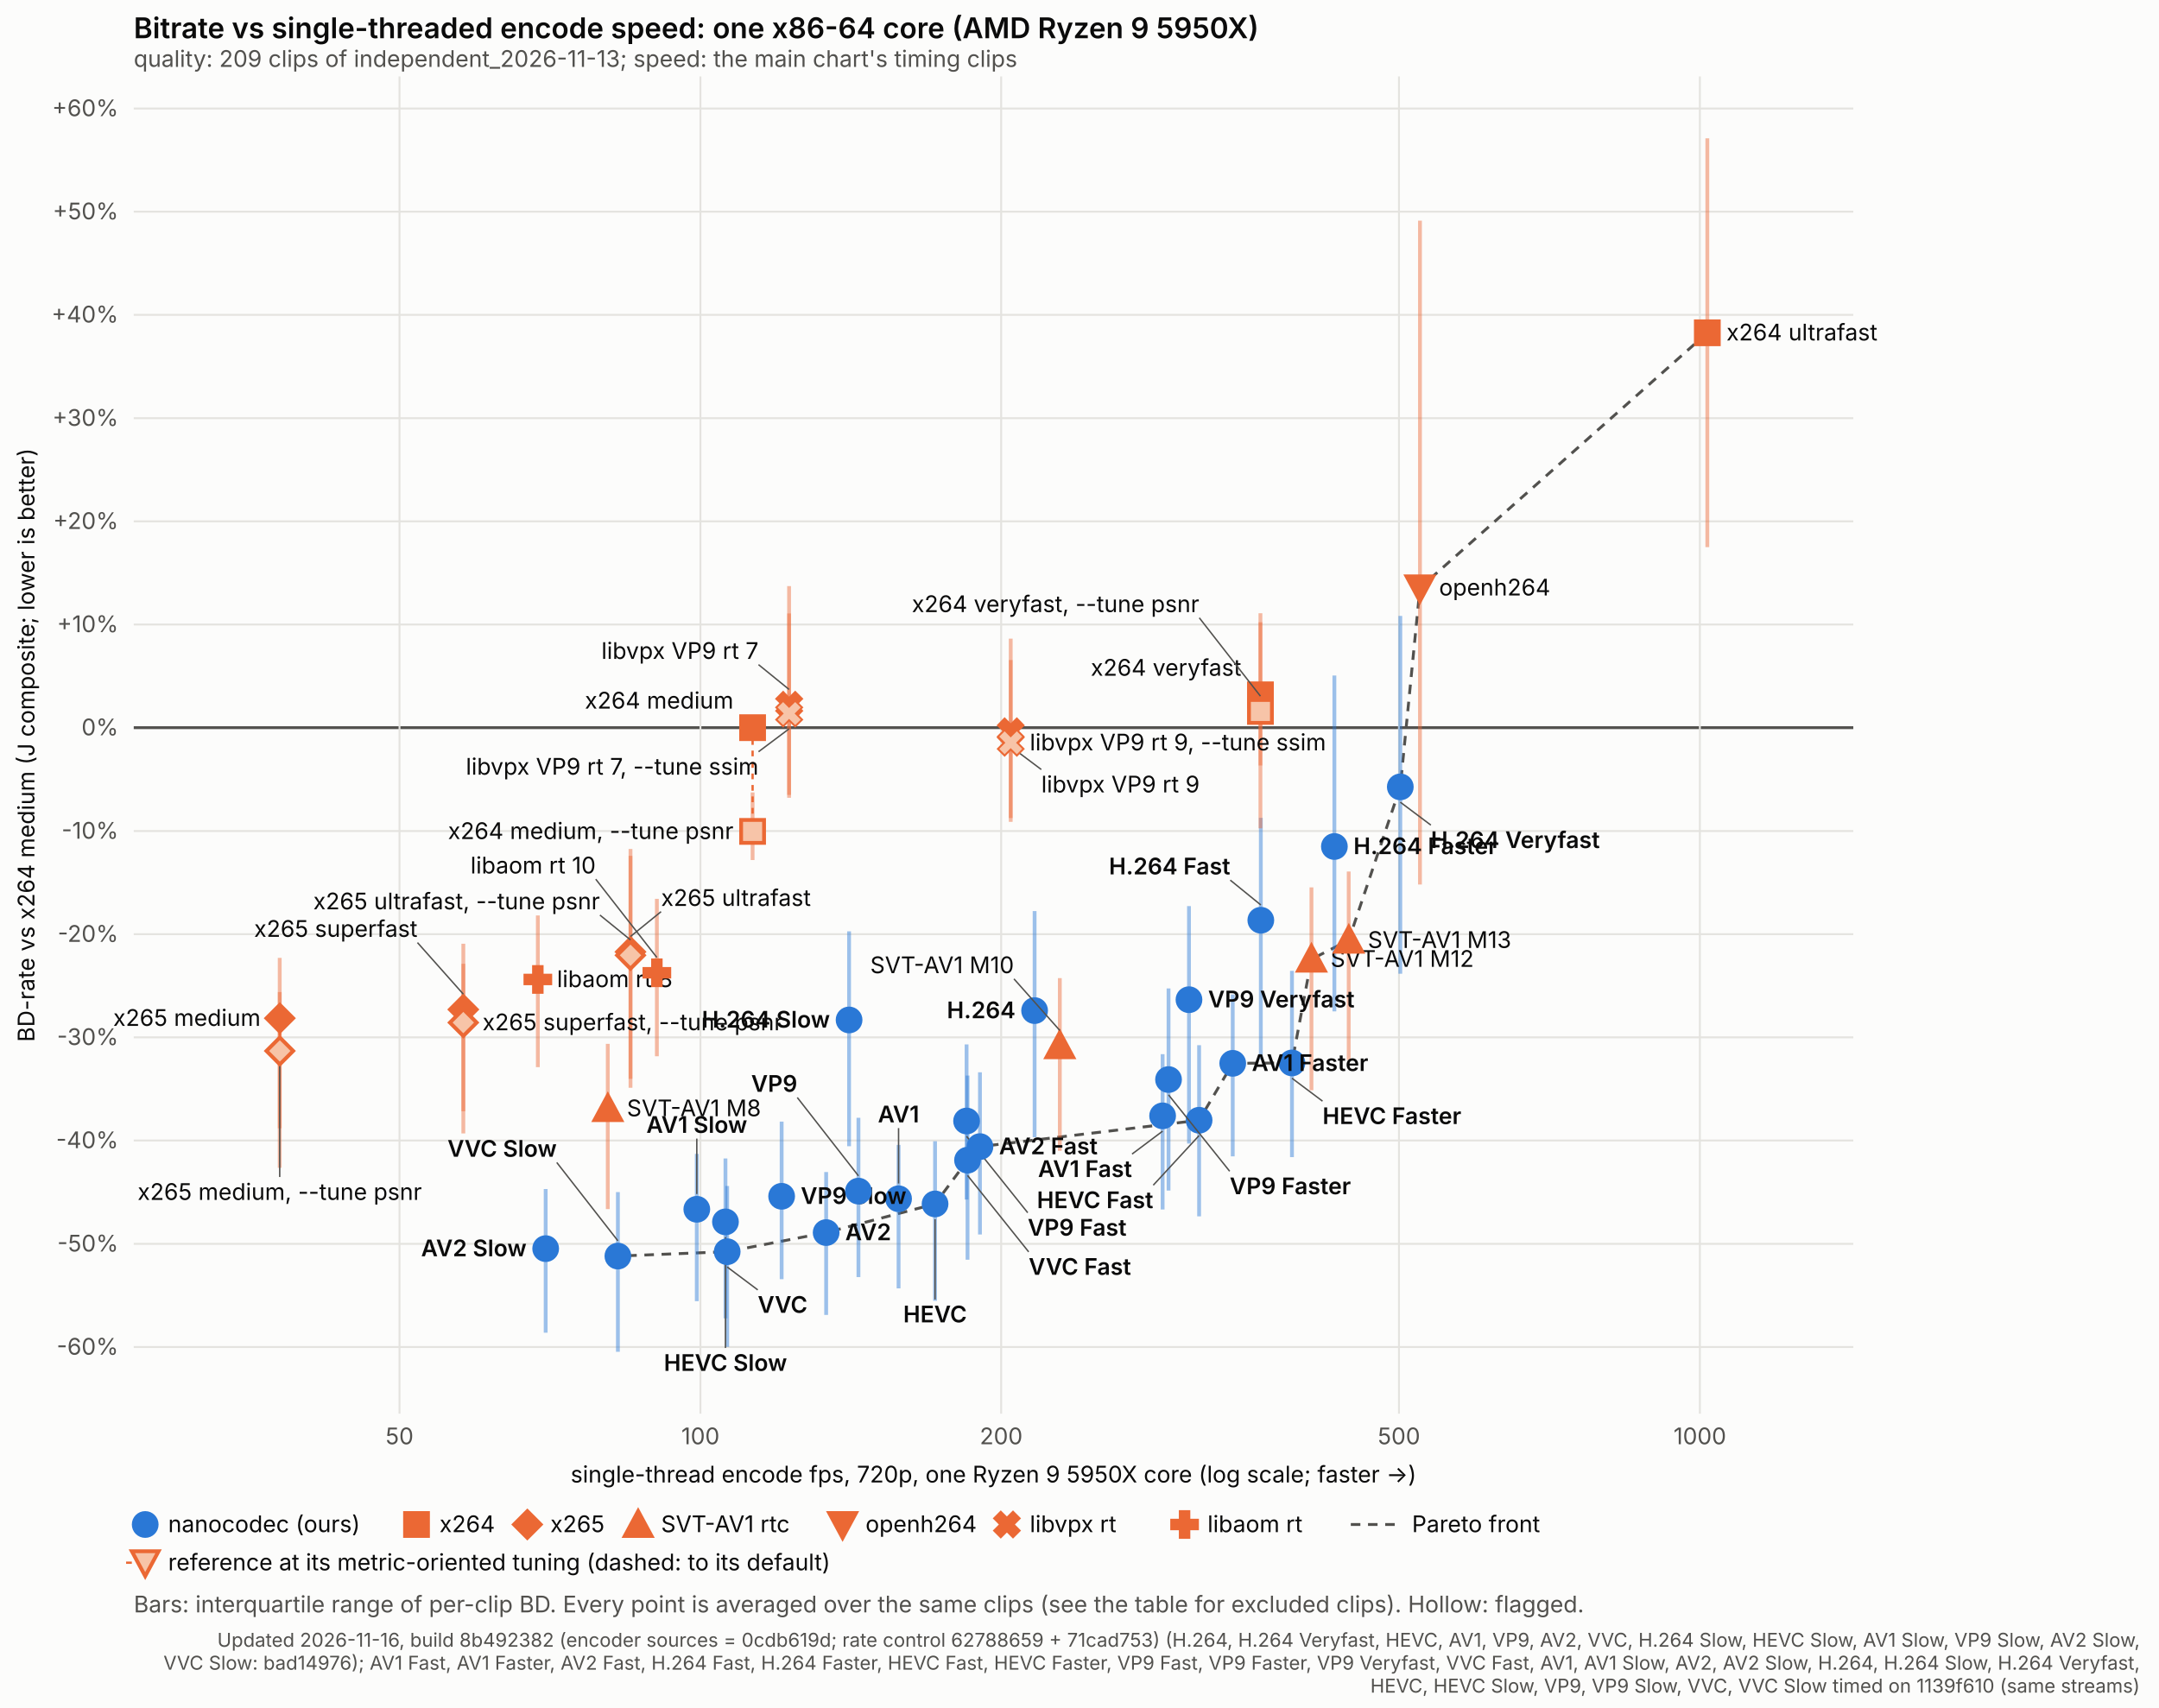
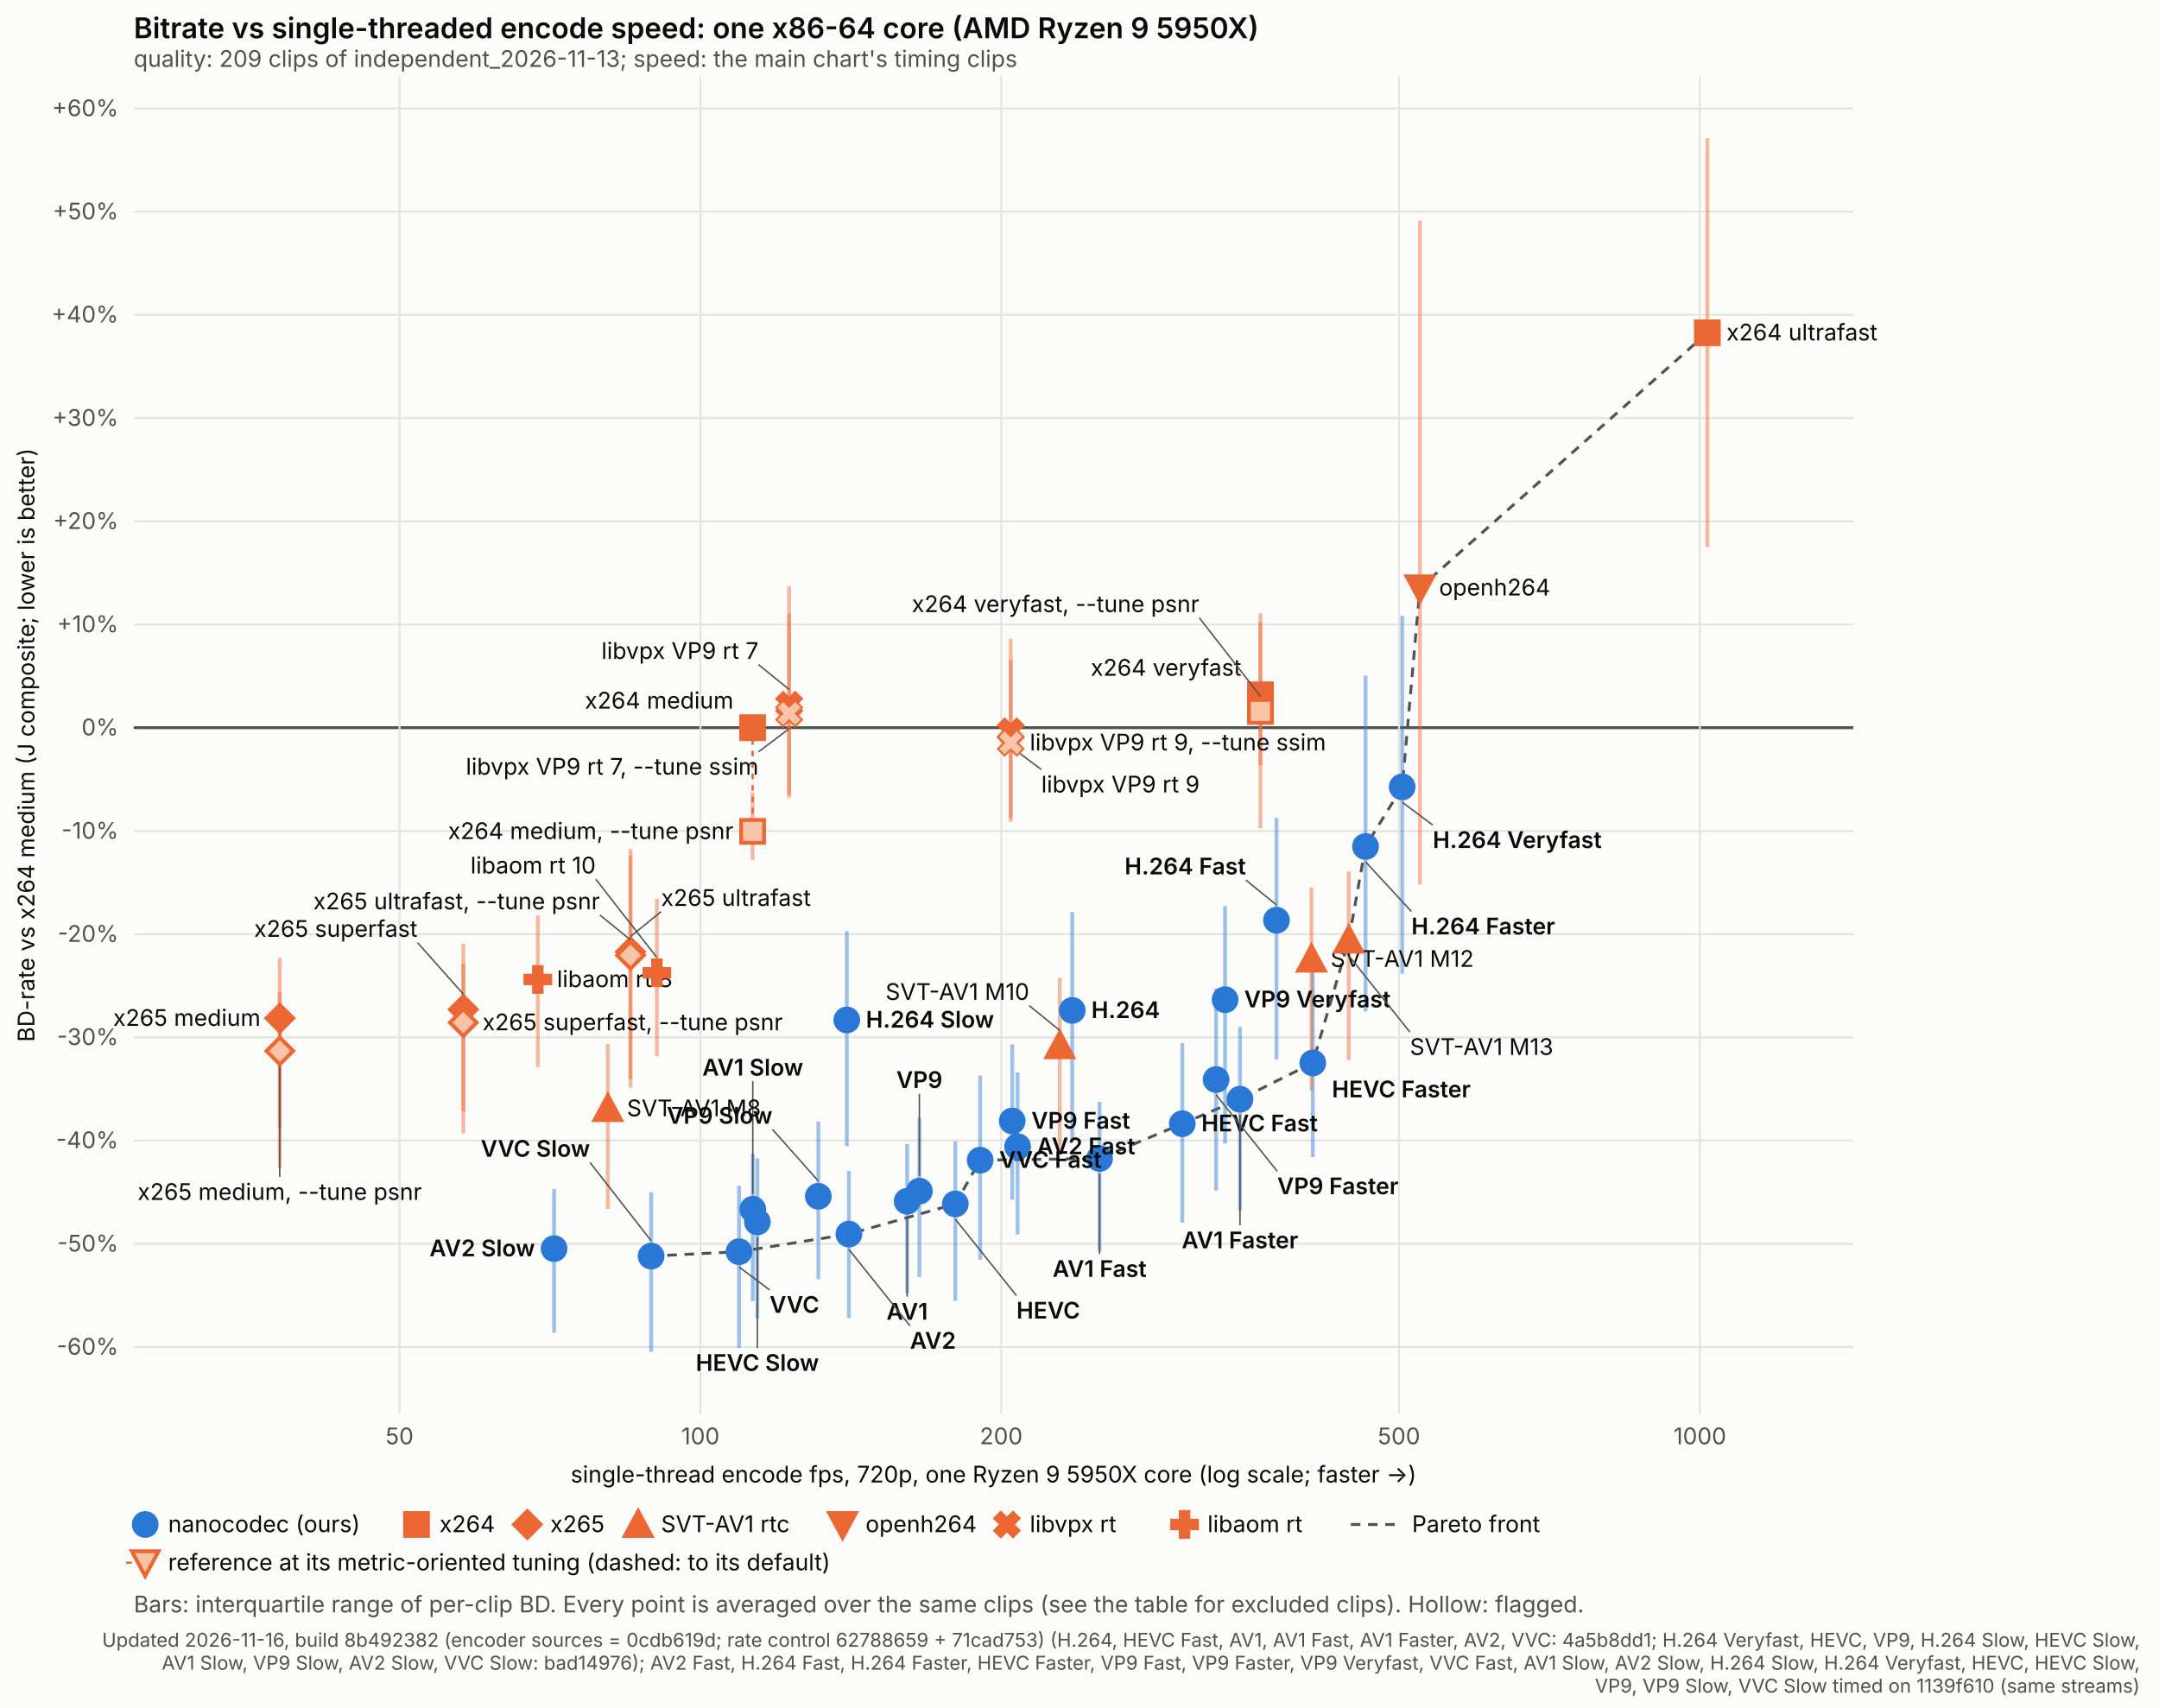
<svg xmlns="http://www.w3.org/2000/svg" viewBox="0 0 1130 894" width="1130" height="894" font-family="system-ui, -apple-system, Segoe UI, sans-serif" font-size="12">
  <rect width="1130" height="894" fill="#fcfcfb" />
  <text x="70" y="20" font-size="15" font-weight="600" fill="#0b0b0b">Bitrate vs single-threaded encode speed: one x86-64 core (AMD Ryzen 9 5950X)</text>
  <text x="70" y="35" fill="#52514e">quality: 209 clips of independent_2026-11-13; speed: the main chart's timing clips</text>
  <line x1="70" x2="970" y1="705.1" y2="705.1" stroke="#e4e3df" stroke-width="1" />
  <text x="62" y="709.1" text-anchor="end" fill="#52514e">-60%</text>
  <line x1="70" x2="970" y1="651.1" y2="651.1" stroke="#e4e3df" stroke-width="1" />
  <text x="62" y="655.1" text-anchor="end" fill="#52514e">-50%</text>
  <line x1="70" x2="970" y1="597.0" y2="597.0" stroke="#e4e3df" stroke-width="1" />
  <text x="62" y="601.0" text-anchor="end" fill="#52514e">-40%</text>
  <line x1="70" x2="970" y1="543.0" y2="543.0" stroke="#e4e3df" stroke-width="1" />
  <text x="62" y="547.0" text-anchor="end" fill="#52514e">-30%</text>
  <line x1="70" x2="970" y1="489.0" y2="489.0" stroke="#e4e3df" stroke-width="1" />
  <text x="62" y="493.0" text-anchor="end" fill="#52514e">-20%</text>
  <line x1="70" x2="970" y1="435.0" y2="435.0" stroke="#e4e3df" stroke-width="1" />
  <text x="62" y="439.0" text-anchor="end" fill="#52514e">-10%</text>
  <line x1="70" x2="970" y1="380.9" y2="380.9" stroke="#52514e" stroke-width="1.5" />
  <text x="62" y="384.9" text-anchor="end" fill="#52514e">0%</text>
  <line x1="70" x2="970" y1="326.9" y2="326.9" stroke="#e4e3df" stroke-width="1" />
  <text x="62" y="330.9" text-anchor="end" fill="#52514e">+10%</text>
  <line x1="70" x2="970" y1="272.9" y2="272.9" stroke="#e4e3df" stroke-width="1" />
  <text x="62" y="276.9" text-anchor="end" fill="#52514e">+20%</text>
  <line x1="70" x2="970" y1="218.9" y2="218.9" stroke="#e4e3df" stroke-width="1" />
  <text x="62" y="222.9" text-anchor="end" fill="#52514e">+30%</text>
  <line x1="70" x2="970" y1="164.8" y2="164.8" stroke="#e4e3df" stroke-width="1" />
  <text x="62" y="168.8" text-anchor="end" fill="#52514e">+40%</text>
  <line x1="70" x2="970" y1="110.8" y2="110.8" stroke="#e4e3df" stroke-width="1" />
  <text x="62" y="114.8" text-anchor="end" fill="#52514e">+50%</text>
  <line x1="70" x2="970" y1="56.8" y2="56.8" stroke="#e4e3df" stroke-width="1" />
  <text x="62" y="60.8" text-anchor="end" fill="#52514e">+60%</text>
  <line x1="209.1" x2="209.1" y1="40" y2="740" stroke="#e4e3df" />
  <text x="209.1" y="756" text-anchor="middle" fill="#52514e">50</text>
  <line x1="366.6" x2="366.6" y1="40" y2="740" stroke="#e4e3df" />
  <text x="366.6" y="756" text-anchor="middle" fill="#52514e">100</text>
  <line x1="524.0" x2="524.0" y1="40" y2="740" stroke="#e4e3df" />
  <text x="524.0" y="756" text-anchor="middle" fill="#52514e">200</text>
  <line x1="732.2" x2="732.2" y1="40" y2="740" stroke="#e4e3df" />
  <text x="732.2" y="756" text-anchor="middle" fill="#52514e">500</text>
  <line x1="889.7" x2="889.7" y1="40" y2="740" stroke="#e4e3df" />
  <text x="889.7" y="756" text-anchor="middle" fill="#52514e">1000</text>
  <text x="520.0" y="776" text-anchor="middle" fill="#0b0b0b">single-thread encode fps, 720p, one Ryzen 9 5950X core (log scale; faster →)</text>
  <text transform="translate(18,390.0) rotate(-90)" text-anchor="middle" fill="#0b0b0b">BD-rate vs x264 medium (J composite; lower is better)</text>
-   <polyline points="893.6,174.2 743.2,307.7 732.9,411.9 705.9,492.2 686.4,502.1 676.2,556.4 645.2,556.6 627.6,586.4 512.9,600.2 506.4,607.3 489.4,630.2 432.4,645.2 380.6,655.2 323.4,657.5" fill="none" stroke="#52514e" stroke-width="1.5" stroke-dasharray="5 4" />
+   <polyline points="893.6,174.2 743.2,307.7 733.9,411.9 714.7,443.1 705.9,492.2 687.1,556.4 649.0,575.4 618.8,588.2 575.5,606.4 513.0,607.3 500.0,630.2 444.3,646.0 386.8,655.2 340.8,657.5" fill="none" stroke="#52514e" stroke-width="1.5" stroke-dasharray="5 4" />
  <line x1="659.7" y1="363.7" x2="659.7" y2="372.4" stroke="#eb6834" stroke-width="1.2" stroke-dasharray="3 3" />
  <line x1="393.9" y1="380.9" x2="393.9" y2="435.2" stroke="#eb6834" stroke-width="1.2" stroke-dasharray="3 3" />
  <line x1="330.0" y1="498.2" x2="330.0" y2="500.0" stroke="#eb6834" stroke-width="1.2" stroke-dasharray="3 3" />
  <line x1="242.5" y1="528.4" x2="242.5" y2="535.3" stroke="#eb6834" stroke-width="1.2" stroke-dasharray="3 3" />
  <line x1="146.4" y1="533.0" x2="146.4" y2="550.1" stroke="#eb6834" stroke-width="1.2" stroke-dasharray="3 3" />
  <line x1="413.0" y1="368.9" x2="413.0" y2="373.5" stroke="#eb6834" stroke-width="1.2" stroke-dasharray="3 3" />
  <line x1="529.0" y1="382.8" x2="529.0" y2="388.8" stroke="#eb6834" stroke-width="1.2" stroke-dasharray="3 3" />
  <line x1="393.9" x2="393.9" y1="380.9" y2="380.9" stroke="#eb6834" stroke-opacity="0.45" stroke-width="2" />
-   <line x1="444.4" x2="444.4" y1="600.0" y2="487.5" stroke="#2a78d6" stroke-opacity="0.45" stroke-width="2" />
-   <line x1="541.5" x2="541.5" y1="595.3" y2="476.9" stroke="#2a78d6" stroke-opacity="0.45" stroke-width="2" />
-   <line x1="659.9" x2="659.9" y1="554.6" y2="428.1" stroke="#2a78d6" stroke-opacity="0.45" stroke-width="2" />
-   <line x1="698.4" x2="698.4" y1="529.4" y2="353.6" stroke="#2a78d6" stroke-opacity="0.45" stroke-width="2" />
-   <line x1="732.9" x2="732.9" y1="509.7" y2="322.4" stroke="#2a78d6" stroke-opacity="0.45" stroke-width="2" />
-   <line x1="379.7" x2="379.7" y1="690.1" y2="606.4" stroke="#2a78d6" stroke-opacity="0.45" stroke-width="2" />
-   <line x1="489.4" x2="489.4" y1="680.9" y2="597.4" stroke="#2a78d6" stroke-opacity="0.45" stroke-width="2" />
-   <line x1="627.6" x2="627.6" y1="636.7" y2="547.1" stroke="#2a78d6" stroke-opacity="0.45" stroke-width="2" />
-   <line x1="676.2" x2="676.2" y1="605.7" y2="508.2" stroke="#2a78d6" stroke-opacity="0.45" stroke-width="2" />
-   <line x1="364.7" x2="364.7" y1="681.1" y2="604.0" stroke="#2a78d6" stroke-opacity="0.45" stroke-width="2" />
-   <line x1="470.3" x2="470.3" y1="674.4" y2="599.3" stroke="#2a78d6" stroke-opacity="0.45" stroke-width="2" />
-   <line x1="608.5" x2="608.5" y1="633.1" y2="551.8" stroke="#2a78d6" stroke-opacity="0.45" stroke-width="2" />
-   <line x1="645.2" x2="645.2" y1="605.3" y2="520.6" stroke="#2a78d6" stroke-opacity="0.45" stroke-width="2" />
-   <line x1="409.1" x2="409.1" y1="669.6" y2="587.1" stroke="#2a78d6" stroke-opacity="0.45" stroke-width="2" />
-   <line x1="449.3" x2="449.3" y1="668.5" y2="585.1" stroke="#2a78d6" stroke-opacity="0.45" stroke-width="2" />
-   <line x1="505.9" x2="505.9" y1="627.9" y2="546.7" stroke="#2a78d6" stroke-opacity="0.45" stroke-width="2" />
-   <line x1="611.6" x2="611.6" y1="623.2" y2="517.4" stroke="#2a78d6" stroke-opacity="0.45" stroke-width="2" />
-   <line x1="622.3" x2="622.3" y1="598.6" y2="474.3" stroke="#2a78d6" stroke-opacity="0.45" stroke-width="2" />
-   <line x1="285.6" x2="285.6" y1="697.6" y2="622.4" stroke="#2a78d6" stroke-opacity="0.45" stroke-width="2" />
-   <line x1="432.4" x2="432.4" y1="688.3" y2="613.5" stroke="#2a78d6" stroke-opacity="0.45" stroke-width="2" />
-   <line x1="512.9" x2="512.9" y1="646.2" y2="561.3" stroke="#2a78d6" stroke-opacity="0.45" stroke-width="2" />
-   <line x1="323.4" x2="323.4" y1="707.6" y2="624.0" stroke="#2a78d6" stroke-opacity="0.45" stroke-width="2" />
-   <line x1="380.6" x2="380.6" y1="705.0" y2="620.8" stroke="#2a78d6" stroke-opacity="0.45" stroke-width="2" />
-   <line x1="506.4" x2="506.4" y1="659.4" y2="563.0" stroke="#2a78d6" stroke-opacity="0.45" stroke-width="2" />
+   <line x1="443.2" x2="443.2" y1="600.0" y2="487.5" stroke="#2a78d6" stroke-opacity="0.45" stroke-width="2" />
+   <line x1="561.2" x2="561.2" y1="596.3" y2="477.4" stroke="#2a78d6" stroke-opacity="0.45" stroke-width="2" />
+   <line x1="668.1" x2="668.1" y1="554.6" y2="428.1" stroke="#2a78d6" stroke-opacity="0.45" stroke-width="2" />
+   <line x1="714.7" x2="714.7" y1="529.4" y2="353.6" stroke="#2a78d6" stroke-opacity="0.45" stroke-width="2" />
+   <line x1="733.9" x2="733.9" y1="509.7" y2="322.4" stroke="#2a78d6" stroke-opacity="0.45" stroke-width="2" />
+   <line x1="396.4" x2="396.4" y1="690.1" y2="606.4" stroke="#2a78d6" stroke-opacity="0.45" stroke-width="2" />
+   <line x1="500.0" x2="500.0" y1="680.9" y2="597.4" stroke="#2a78d6" stroke-opacity="0.45" stroke-width="2" />
+   <line x1="618.8" x2="618.8" y1="640.0" y2="546.0" stroke="#2a78d6" stroke-opacity="0.45" stroke-width="2" />
+   <line x1="687.1" x2="687.1" y1="605.7" y2="508.2" stroke="#2a78d6" stroke-opacity="0.45" stroke-width="2" />
+   <line x1="394.0" x2="394.0" y1="681.1" y2="604.0" stroke="#2a78d6" stroke-opacity="0.45" stroke-width="2" />
+   <line x1="474.8" x2="474.8" y1="676.9" y2="598.8" stroke="#2a78d6" stroke-opacity="0.45" stroke-width="2" />
+   <line x1="575.5" x2="575.5" y1="655.0" y2="576.8" stroke="#2a78d6" stroke-opacity="0.45" stroke-width="2" />
+   <line x1="649.0" x2="649.0" y1="633.6" y2="537.6" stroke="#2a78d6" stroke-opacity="0.45" stroke-width="2" />
+   <line x1="428.3" x2="428.3" y1="669.6" y2="587.1" stroke="#2a78d6" stroke-opacity="0.45" stroke-width="2" />
+   <line x1="481.2" x2="481.2" y1="668.5" y2="585.1" stroke="#2a78d6" stroke-opacity="0.45" stroke-width="2" />
+   <line x1="529.8" x2="529.8" y1="627.9" y2="546.7" stroke="#2a78d6" stroke-opacity="0.45" stroke-width="2" />
+   <line x1="636.5" x2="636.5" y1="623.2" y2="517.4" stroke="#2a78d6" stroke-opacity="0.45" stroke-width="2" />
+   <line x1="641.2" x2="641.2" y1="598.6" y2="474.3" stroke="#2a78d6" stroke-opacity="0.45" stroke-width="2" />
+   <line x1="290.0" x2="290.0" y1="697.6" y2="622.4" stroke="#2a78d6" stroke-opacity="0.45" stroke-width="2" />
+   <line x1="444.3" x2="444.3" y1="689.9" y2="613.0" stroke="#2a78d6" stroke-opacity="0.45" stroke-width="2" />
+   <line x1="532.6" x2="532.6" y1="646.2" y2="561.3" stroke="#2a78d6" stroke-opacity="0.45" stroke-width="2" />
+   <line x1="340.8" x2="340.8" y1="707.6" y2="624.0" stroke="#2a78d6" stroke-opacity="0.45" stroke-width="2" />
+   <line x1="386.8" x2="386.8" y1="705.6" y2="620.7" stroke="#2a78d6" stroke-opacity="0.45" stroke-width="2" />
+   <line x1="513.0" x2="513.0" y1="659.4" y2="563.0" stroke="#2a78d6" stroke-opacity="0.45" stroke-width="2" />
  <line x1="743.2" x2="743.2" y1="463.0" y2="115.5" stroke="#eb6834" stroke-opacity="0.45" stroke-width="2" />
  <line x1="893.6" x2="893.6" y1="286.4" y2="72.4" stroke="#eb6834" stroke-opacity="0.45" stroke-width="2" />
  <line x1="659.7" x2="659.7" y1="400.7" y2="325.7" stroke="#eb6834" stroke-opacity="0.45" stroke-width="2" />
  <line x1="330.0" x2="330.0" y1="564.7" y2="444.4" stroke="#eb6834" stroke-opacity="0.45" stroke-width="2" />
  <line x1="242.5" x2="242.5" y1="581.7" y2="494.0" stroke="#eb6834" stroke-opacity="0.45" stroke-width="2" />
  <line x1="146.4" x2="146.4" y1="590.6" y2="501.4" stroke="#eb6834" stroke-opacity="0.45" stroke-width="2" />
  <line x1="318.1" x2="318.1" y1="632.9" y2="546.4" stroke="#eb6834" stroke-opacity="0.45" stroke-width="2" />
  <line x1="554.7" x2="554.7" y1="602.4" y2="512.0" stroke="#eb6834" stroke-opacity="0.45" stroke-width="2" />
  <line x1="686.4" x2="686.4" y1="570.7" y2="464.5" stroke="#eb6834" stroke-opacity="0.45" stroke-width="2" />
  <line x1="705.9" x2="705.9" y1="554.9" y2="456.2" stroke="#eb6834" stroke-opacity="0.45" stroke-width="2" />
  <line x1="413.0" x2="413.0" y1="417.6" y2="306.8" stroke="#eb6834" stroke-opacity="0.45" stroke-width="2" />
  <line x1="529.0" x2="529.0" y1="428.2" y2="334.3" stroke="#eb6834" stroke-opacity="0.45" stroke-width="2" />
  <line x1="281.5" x2="281.5" y1="558.6" y2="479.2" stroke="#eb6834" stroke-opacity="0.45" stroke-width="2" />
  <line x1="343.8" x2="343.8" y1="552.9" y2="470.5" stroke="#eb6834" stroke-opacity="0.45" stroke-width="2" />
  <line x1="659.7" x2="659.7" y1="433.6" y2="321.0" stroke="#eb6834" stroke-opacity="0.45" stroke-width="2" />
  <line x1="393.9" x2="393.9" y1="450.2" y2="414.8" stroke="#eb6834" stroke-opacity="0.45" stroke-width="2" />
  <line x1="330.0" x2="330.0" y1="569.4" y2="448.0" stroke="#eb6834" stroke-opacity="0.45" stroke-width="2" />
  <line x1="242.5" x2="242.5" y1="593.3" y2="504.5" stroke="#eb6834" stroke-opacity="0.45" stroke-width="2" />
  <line x1="146.4" x2="146.4" y1="611.3" y2="519.3" stroke="#eb6834" stroke-opacity="0.45" stroke-width="2" />
  <line x1="413.0" x2="413.0" y1="416.1" y2="321.1" stroke="#eb6834" stroke-opacity="0.45" stroke-width="2" />
  <line x1="529.0" x2="529.0" y1="430.2" y2="345.5" stroke="#eb6834" stroke-opacity="0.45" stroke-width="2" />
  <g>
    <rect x="387.9" y="374.9" width="12" height="12" fill="#eb6834" stroke="#eb6834" stroke-width="2" />
  </g>
  <text x="383.9" y="370.9" text-anchor="end" fill="#0b0b0b">x264 medium</text>
  <g>
-     <circle cx="444.4" cy="533.9" r="6" fill="#2a78d6" stroke="#2a78d6" stroke-width="2" />
-   </g>
-   <text x="434.4" y="537.9" text-anchor="end" fill="#0b0b0b" font-weight="600">H.264 Slow</text>
-   <g>
-     <circle cx="541.5" cy="529.0" r="6" fill="#2a78d6" stroke="#2a78d6" stroke-width="2" />
-   </g>
-   <text x="531.5" y="533.0" text-anchor="end" fill="#0b0b0b" font-weight="600">H.264</text>
-   <g>
-     <circle cx="659.9" cy="481.7" r="6" fill="#2a78d6" stroke="#2a78d6" stroke-width="2" />
-   </g>
-   <line x1="659.9" y1="473.7" x2="643.9" y2="460.7" stroke="#52514e" stroke-width="0.75" />
-   <text x="643.9" y="457.7" text-anchor="end" fill="#0b0b0b" font-weight="600">H.264 Fast</text>
-   <g>
-     <circle cx="698.4" cy="443.1" r="6" fill="#2a78d6" stroke="#2a78d6" stroke-width="2" />
-   </g>
-   <text x="708.4" y="447.1" text-anchor="start" fill="#0b0b0b" font-weight="600">H.264 Faster</text>
-   <g>
-     <circle cx="732.9" cy="411.9" r="6" fill="#2a78d6" stroke="#2a78d6" stroke-width="2" />
-   </g>
-   <line x1="732.9" y1="419.9" x2="748.9" y2="431.9" stroke="#52514e" stroke-width="0.75" />
-   <text x="748.9" y="443.9" text-anchor="start" fill="#0b0b0b" font-weight="600">H.264 Veryfast</text>
-   <g>
-     <circle cx="379.7" cy="639.6" r="6" fill="#2a78d6" stroke="#2a78d6" stroke-width="2" />
-   </g>
-   <line x1="379.7" y1="647.6" x2="379.7" y2="705.6" stroke="#52514e" stroke-width="0.75" />
-   <text x="379.7" y="717.6" text-anchor="middle" fill="#0b0b0b" font-weight="600">HEVC Slow</text>
-   <g>
-     <circle cx="489.4" cy="630.2" r="6" fill="#2a78d6" stroke="#2a78d6" stroke-width="2" />
-   </g>
-   <line x1="489.4" y1="638.2" x2="489.4" y2="680.2" stroke="#52514e" stroke-width="0.75" />
-   <text x="489.4" y="692.2" text-anchor="middle" fill="#0b0b0b" font-weight="600">HEVC</text>
-   <g>
-     <circle cx="627.6" cy="586.4" r="6" fill="#2a78d6" stroke="#2a78d6" stroke-width="2" />
-   </g>
-   <line x1="627.6" y1="594.4" x2="603.6" y2="620.4" stroke="#52514e" stroke-width="0.75" />
-   <text x="603.6" y="632.4" text-anchor="end" fill="#0b0b0b" font-weight="600">HEVC Fast</text>
-   <g>
-     <circle cx="676.2" cy="556.4" r="6" fill="#2a78d6" stroke="#2a78d6" stroke-width="2" />
-   </g>
-   <line x1="676.2" y1="564.4" x2="692.2" y2="576.4" stroke="#52514e" stroke-width="0.75" />
-   <text x="692.2" y="588.4" text-anchor="start" fill="#0b0b0b" font-weight="600">HEVC Faster</text>
-   <g>
-     <circle cx="364.7" cy="633.0" r="6" fill="#2a78d6" stroke="#2a78d6" stroke-width="2" />
-   </g>
-   <line x1="364.7" y1="625.0" x2="364.7" y2="596.0" stroke="#52514e" stroke-width="0.75" />
-   <text x="364.7" y="593.0" text-anchor="middle" fill="#0b0b0b" font-weight="600">AV1 Slow</text>
-   <g>
-     <circle cx="470.3" cy="627.5" r="6" fill="#2a78d6" stroke="#2a78d6" stroke-width="2" />
-   </g>
-   <line x1="470.3" y1="619.5" x2="470.3" y2="590.5" stroke="#52514e" stroke-width="0.75" />
-   <text x="470.3" y="587.5" text-anchor="middle" fill="#0b0b0b" font-weight="600">AV1</text>
-   <g>
-     <circle cx="608.5" cy="584.1" r="6" fill="#2a78d6" stroke="#2a78d6" stroke-width="2" />
-   </g>
-   <line x1="608.5" y1="592.1" x2="592.5" y2="604.1" stroke="#52514e" stroke-width="0.75" />
-   <text x="592.5" y="616.1" text-anchor="end" fill="#0b0b0b" font-weight="600">AV1 Fast</text>
-   <g>
-     <circle cx="645.2" cy="556.6" r="6" fill="#2a78d6" stroke="#2a78d6" stroke-width="2" />
-   </g>
-   <text x="655.2" y="560.6" text-anchor="start" fill="#0b0b0b" font-weight="600">AV1 Faster</text>
-   <g>
-     <circle cx="409.1" cy="626.2" r="6" fill="#2a78d6" stroke="#2a78d6" stroke-width="2" />
-   </g>
-   <text x="419.1" y="630.2" text-anchor="start" fill="#0b0b0b" font-weight="600">VP9 Slow</text>
-   <g>
-     <circle cx="449.3" cy="623.5" r="6" fill="#2a78d6" stroke="#2a78d6" stroke-width="2" />
-   </g>
-   <line x1="449.3" y1="615.5" x2="417.3" y2="574.5" stroke="#52514e" stroke-width="0.75" />
-   <text x="417.3" y="571.5" text-anchor="end" fill="#0b0b0b" font-weight="600">VP9</text>
-   <g>
-     <circle cx="505.9" cy="586.8" r="6" fill="#2a78d6" stroke="#2a78d6" stroke-width="2" />
-   </g>
-   <line x1="505.9" y1="594.8" x2="537.9" y2="634.8" stroke="#52514e" stroke-width="0.75" />
-   <text x="537.9" y="646.8" text-anchor="start" fill="#0b0b0b" font-weight="600">VP9 Fast</text>
-   <g>
-     <circle cx="611.6" cy="565.1" r="6" fill="#2a78d6" stroke="#2a78d6" stroke-width="2" />
-   </g>
-   <line x1="611.6" y1="573.1" x2="643.6" y2="613.1" stroke="#52514e" stroke-width="0.75" />
-   <text x="643.6" y="625.1" text-anchor="start" fill="#0b0b0b" font-weight="600">VP9 Faster</text>
-   <g>
-     <circle cx="622.3" cy="523.3" r="6" fill="#2a78d6" stroke="#2a78d6" stroke-width="2" />
-   </g>
-   <text x="632.3" y="527.3" text-anchor="start" fill="#0b0b0b" font-weight="600">VP9 Veryfast</text>
-   <g>
-     <circle cx="285.6" cy="653.6" r="6" fill="#2a78d6" stroke="#2a78d6" stroke-width="2" />
-   </g>
-   <text x="275.6" y="657.6" text-anchor="end" fill="#0b0b0b" font-weight="600">AV2 Slow</text>
-   <g>
-     <circle cx="432.4" cy="645.2" r="6" fill="#2a78d6" stroke="#2a78d6" stroke-width="2" />
-   </g>
-   <text x="442.4" y="649.2" text-anchor="start" fill="#0b0b0b" font-weight="600">AV2</text>
-   <g>
-     <circle cx="512.9" cy="600.2" r="6" fill="#2a78d6" stroke="#2a78d6" stroke-width="2" />
-   </g>
-   <text x="522.9" y="604.2" text-anchor="start" fill="#0b0b0b" font-weight="600">AV2 Fast</text>
-   <g>
-     <circle cx="323.4" cy="657.5" r="6" fill="#2a78d6" stroke="#2a78d6" stroke-width="2" />
-   </g>
-   <line x1="323.4" y1="649.5" x2="291.4" y2="608.5" stroke="#52514e" stroke-width="0.75" />
-   <text x="291.4" y="605.5" text-anchor="end" fill="#0b0b0b" font-weight="600">VVC Slow</text>
-   <g>
-     <circle cx="380.6" cy="655.2" r="6" fill="#2a78d6" stroke="#2a78d6" stroke-width="2" />
-   </g>
-   <line x1="380.6" y1="663.2" x2="396.6" y2="675.2" stroke="#52514e" stroke-width="0.75" />
-   <text x="396.6" y="687.2" text-anchor="start" fill="#0b0b0b" font-weight="600">VVC</text>
-   <g>
-     <circle cx="506.4" cy="607.3" r="6" fill="#2a78d6" stroke="#2a78d6" stroke-width="2" />
-   </g>
-   <line x1="506.4" y1="615.3" x2="538.4" y2="655.3" stroke="#52514e" stroke-width="0.75" />
-   <text x="538.4" y="667.3" text-anchor="start" fill="#0b0b0b" font-weight="600">VVC Fast</text>
+     <circle cx="443.2" cy="533.9" r="6" fill="#2a78d6" stroke="#2a78d6" stroke-width="2" />
+   </g>
+   <text x="453.2" y="537.9" text-anchor="start" fill="#0b0b0b" font-weight="600">H.264 Slow</text>
+   <g>
+     <circle cx="561.2" cy="528.9" r="6" fill="#2a78d6" stroke="#2a78d6" stroke-width="2" />
+   </g>
+   <text x="571.2" y="532.9" text-anchor="start" fill="#0b0b0b" font-weight="600">H.264</text>
+   <g>
+     <circle cx="668.1" cy="481.7" r="6" fill="#2a78d6" stroke="#2a78d6" stroke-width="2" />
+   </g>
+   <line x1="668.1" y1="473.7" x2="652.1" y2="460.7" stroke="#52514e" stroke-width="0.75" />
+   <text x="652.1" y="457.7" text-anchor="end" fill="#0b0b0b" font-weight="600">H.264 Fast</text>
+   <g>
+     <circle cx="714.7" cy="443.1" r="6" fill="#2a78d6" stroke="#2a78d6" stroke-width="2" />
+   </g>
+   <line x1="714.7" y1="451.1" x2="738.7" y2="477.1" stroke="#52514e" stroke-width="0.75" />
+   <text x="738.7" y="489.1" text-anchor="start" fill="#0b0b0b" font-weight="600">H.264 Faster</text>
+   <g>
+     <circle cx="733.9" cy="411.9" r="6" fill="#2a78d6" stroke="#2a78d6" stroke-width="2" />
+   </g>
+   <line x1="733.9" y1="419.9" x2="749.9" y2="431.9" stroke="#52514e" stroke-width="0.75" />
+   <text x="749.9" y="443.9" text-anchor="start" fill="#0b0b0b" font-weight="600">H.264 Veryfast</text>
+   <g>
+     <circle cx="396.4" cy="639.6" r="6" fill="#2a78d6" stroke="#2a78d6" stroke-width="2" />
+   </g>
+   <line x1="396.4" y1="647.6" x2="396.4" y2="705.6" stroke="#52514e" stroke-width="0.75" />
+   <text x="396.4" y="717.6" text-anchor="middle" fill="#0b0b0b" font-weight="600">HEVC Slow</text>
+   <g>
+     <circle cx="500.0" cy="630.2" r="6" fill="#2a78d6" stroke="#2a78d6" stroke-width="2" />
+   </g>
+   <line x1="500.0" y1="638.2" x2="532.0" y2="678.2" stroke="#52514e" stroke-width="0.75" />
+   <text x="532.0" y="690.2" text-anchor="start" fill="#0b0b0b" font-weight="600">HEVC</text>
+   <g>
+     <circle cx="618.8" cy="588.2" r="6" fill="#2a78d6" stroke="#2a78d6" stroke-width="2" />
+   </g>
+   <text x="628.8" y="592.2" text-anchor="start" fill="#0b0b0b" font-weight="600">HEVC Fast</text>
+   <g>
+     <circle cx="687.1" cy="556.4" r="6" fill="#2a78d6" stroke="#2a78d6" stroke-width="2" />
+   </g>
+   <text x="697.1" y="574.4" text-anchor="start" fill="#0b0b0b" font-weight="600">HEVC Faster</text>
+   <g>
+     <circle cx="394.0" cy="633.0" r="6" fill="#2a78d6" stroke="#2a78d6" stroke-width="2" />
+   </g>
+   <line x1="394.0" y1="625.0" x2="394.0" y2="566.0" stroke="#52514e" stroke-width="0.75" />
+   <text x="394.0" y="563.0" text-anchor="middle" fill="#0b0b0b" font-weight="600">AV1 Slow</text>
+   <g>
+     <circle cx="474.8" cy="628.8" r="6" fill="#2a78d6" stroke="#2a78d6" stroke-width="2" />
+   </g>
+   <line x1="474.8" y1="636.8" x2="474.8" y2="678.8" stroke="#52514e" stroke-width="0.75" />
+   <text x="474.8" y="690.8" text-anchor="middle" fill="#0b0b0b" font-weight="600">AV1</text>
+   <g>
+     <circle cx="575.5" cy="606.4" r="6" fill="#2a78d6" stroke="#2a78d6" stroke-width="2" />
+   </g>
+   <line x1="575.5" y1="614.4" x2="575.5" y2="656.4" stroke="#52514e" stroke-width="0.75" />
+   <text x="575.5" y="668.4" text-anchor="middle" fill="#0b0b0b" font-weight="600">AV1 Fast</text>
+   <g>
+     <circle cx="649.0" cy="575.4" r="6" fill="#2a78d6" stroke="#2a78d6" stroke-width="2" />
+   </g>
+   <line x1="649.0" y1="583.4" x2="649.0" y2="641.4" stroke="#52514e" stroke-width="0.75" />
+   <text x="649.0" y="653.4" text-anchor="middle" fill="#0b0b0b" font-weight="600">AV1 Faster</text>
+   <g>
+     <circle cx="428.3" cy="626.2" r="6" fill="#2a78d6" stroke="#2a78d6" stroke-width="2" />
+   </g>
+   <line x1="428.3" y1="618.2" x2="404.3" y2="591.2" stroke="#52514e" stroke-width="0.75" />
+   <text x="404.3" y="588.2" text-anchor="end" fill="#0b0b0b" font-weight="600">VP9 Slow</text>
+   <g>
+     <circle cx="481.2" cy="623.5" r="6" fill="#2a78d6" stroke="#2a78d6" stroke-width="2" />
+   </g>
+   <line x1="481.2" y1="615.5" x2="481.2" y2="572.5" stroke="#52514e" stroke-width="0.75" />
+   <text x="481.2" y="569.5" text-anchor="middle" fill="#0b0b0b" font-weight="600">VP9</text>
+   <g>
+     <circle cx="529.8" cy="586.8" r="6" fill="#2a78d6" stroke="#2a78d6" stroke-width="2" />
+   </g>
+   <text x="539.8" y="590.8" text-anchor="start" fill="#0b0b0b" font-weight="600">VP9 Fast</text>
+   <g>
+     <circle cx="636.5" cy="565.1" r="6" fill="#2a78d6" stroke="#2a78d6" stroke-width="2" />
+   </g>
+   <line x1="636.5" y1="573.1" x2="668.5" y2="613.1" stroke="#52514e" stroke-width="0.75" />
+   <text x="668.5" y="625.1" text-anchor="start" fill="#0b0b0b" font-weight="600">VP9 Faster</text>
+   <g>
+     <circle cx="641.2" cy="523.3" r="6" fill="#2a78d6" stroke="#2a78d6" stroke-width="2" />
+   </g>
+   <text x="651.2" y="527.3" text-anchor="start" fill="#0b0b0b" font-weight="600">VP9 Veryfast</text>
+   <g>
+     <circle cx="290.0" cy="653.6" r="6" fill="#2a78d6" stroke="#2a78d6" stroke-width="2" />
+   </g>
+   <text x="280.0" y="657.6" text-anchor="end" fill="#0b0b0b" font-weight="600">AV2 Slow</text>
+   <g>
+     <circle cx="444.3" cy="646.0" r="6" fill="#2a78d6" stroke="#2a78d6" stroke-width="2" />
+   </g>
+   <line x1="444.3" y1="654.0" x2="476.3" y2="694.0" stroke="#52514e" stroke-width="0.75" />
+   <text x="476.3" y="706.0" text-anchor="start" fill="#0b0b0b" font-weight="600">AV2</text>
+   <g>
+     <circle cx="532.6" cy="600.2" r="6" fill="#2a78d6" stroke="#2a78d6" stroke-width="2" />
+   </g>
+   <text x="542.6" y="604.2" text-anchor="start" fill="#0b0b0b" font-weight="600">AV2 Fast</text>
+   <g>
+     <circle cx="340.8" cy="657.5" r="6" fill="#2a78d6" stroke="#2a78d6" stroke-width="2" />
+   </g>
+   <line x1="340.8" y1="649.5" x2="308.8" y2="608.5" stroke="#52514e" stroke-width="0.75" />
+   <text x="308.8" y="605.5" text-anchor="end" fill="#0b0b0b" font-weight="600">VVC Slow</text>
+   <g>
+     <circle cx="386.8" cy="655.2" r="6" fill="#2a78d6" stroke="#2a78d6" stroke-width="2" />
+   </g>
+   <line x1="386.8" y1="663.2" x2="402.8" y2="675.2" stroke="#52514e" stroke-width="0.75" />
+   <text x="402.8" y="687.2" text-anchor="start" fill="#0b0b0b" font-weight="600">VVC</text>
+   <g>
+     <circle cx="513.0" cy="607.3" r="6" fill="#2a78d6" stroke="#2a78d6" stroke-width="2" />
+   </g>
+   <text x="523.0" y="611.3" text-anchor="start" fill="#0b0b0b" font-weight="600">VVC Fast</text>
  <g>
    <polygon points="743.171,314.689 750.171,301.689 736.171,301.689" fill="#eb6834" stroke="#eb6834" stroke-width="2" />
  </g>
  <text x="753.2" y="311.7" text-anchor="start" fill="#0b0b0b">openh264</text>
  <g>
    <rect x="887.6" y="168.2" width="12" height="12" fill="#eb6834" stroke="#eb6834" stroke-width="2" />
  </g>
  <text x="903.6" y="178.2" text-anchor="start" fill="#0b0b0b">x264 ultrafast</text>
  <g>
    <rect x="653.7" y="357.7" width="12" height="12" fill="#eb6834" stroke="#eb6834" stroke-width="2" />
  </g>
  <text x="649.7" y="353.7" text-anchor="end" fill="#0b0b0b">x264 veryfast</text>
  <g>
    <polygon points="329.978,491.244 336.978,498.244 329.978,505.244 322.978,498.244" fill="#eb6834" stroke="#eb6834" stroke-width="2" />
  </g>
  <line x1="330.0" y1="490.2" x2="346.0" y2="477.2" stroke="#52514e" stroke-width="0.75" />
  <text x="346.0" y="474.2" text-anchor="start" fill="#0b0b0b">x265 ultrafast</text>
  <g>
    <polygon points="242.489,521.423 249.489,528.423 242.489,535.423 235.489,528.423" fill="#eb6834" stroke="#eb6834" stroke-width="2" />
  </g>
  <line x1="242.5" y1="520.4" x2="218.5" y2="493.4" stroke="#52514e" stroke-width="0.75" />
  <text x="218.5" y="490.4" text-anchor="end" fill="#0b0b0b">x265 superfast</text>
  <g>
    <polygon points="146.449,525.989 153.449,532.989 146.449,539.989 139.449,532.989" fill="#eb6834" stroke="#eb6834" stroke-width="2" />
  </g>
  <text x="136.4" y="537.0" text-anchor="end" fill="#0b0b0b">x265 medium</text>
  <g>
    <polygon points="318.125,573.337 325.125,586.337 311.125,586.337" fill="#eb6834" stroke="#eb6834" stroke-width="2" />
  </g>
  <text x="328.1" y="584.3" text-anchor="start" fill="#0b0b0b">SVT-AV1 M8</text>
  <g>
    <polygon points="554.706,540.417 561.706,553.417 547.706,553.417" fill="#eb6834" stroke="#eb6834" stroke-width="2" />
  </g>
-   <line x1="554.7" y1="539.4" x2="530.7" y2="512.4" stroke="#52514e" stroke-width="0.75" />
-   <text x="530.7" y="509.4" text-anchor="end" fill="#0b0b0b">SVT-AV1 M10</text>
+   <line x1="554.7" y1="539.4" x2="538.7" y2="526.4" stroke="#52514e" stroke-width="0.75" />
+   <text x="538.7" y="523.4" text-anchor="end" fill="#0b0b0b">SVT-AV1 M10</text>
  <g>
    <polygon points="686.399,495.091 693.399,508.091 679.399,508.091" fill="#eb6834" stroke="#eb6834" stroke-width="2" />
  </g>
  <text x="696.4" y="506.1" text-anchor="start" fill="#0b0b0b">SVT-AV1 M12</text>
  <g>
    <polygon points="705.948,485.199 712.948,498.199 698.948,498.199" fill="#eb6834" stroke="#eb6834" stroke-width="2" />
  </g>
-   <text x="715.9" y="496.2" text-anchor="start" fill="#0b0b0b">SVT-AV1 M13</text>
+   <line x1="705.9" y1="500.2" x2="737.9" y2="540.2" stroke="#52514e" stroke-width="0.75" />
+   <text x="737.9" y="552.2" text-anchor="start" fill="#0b0b0b">SVT-AV1 M13</text>
  <g>
    <polygon points="416.2,362.2 419.8,365.8 416.6,368.9 419.8,372.1 416.2,375.7 413.0,372.5 409.9,375.7 406.3,372.1 409.5,368.9 406.3,365.8 409.9,362.2 413.0,365.4" fill="#eb6834" stroke="#eb6834" stroke-width="1" />
  </g>
  <line x1="413.0" y1="360.9" x2="397.0" y2="347.9" stroke="#52514e" stroke-width="0.75" />
  <text x="397.0" y="344.9" text-anchor="end" fill="#0b0b0b">libvpx VP9 rt 7</text>
  <g>
    <polygon points="532.2,376.1 535.7,379.7 532.5,382.8 535.7,386.0 532.2,389.6 529.0,386.4 525.8,389.6 522.3,386.0 525.5,382.8 522.3,379.7 525.8,376.1 529.0,379.3" fill="#eb6834" stroke="#eb6834" stroke-width="1" />
  </g>
  <line x1="529.0" y1="390.8" x2="545.0" y2="402.8" stroke="#52514e" stroke-width="0.75" />
  <text x="545.0" y="414.8" text-anchor="start" fill="#0b0b0b">libvpx VP9 rt 9</text>
  <g>
    <polygon points="279.0,505.7 284.0,505.7 284.0,510.2 288.5,510.2 288.5,515.2 284.0,515.2 284.0,519.7 279.0,519.7 279.0,515.2 274.5,515.2 274.5,510.2 279.0,510.2" fill="#eb6834" stroke="#eb6834" stroke-width="1" />
  </g>
  <text x="291.5" y="516.7" text-anchor="start" fill="#0b0b0b">libaom rt 8</text>
  <g>
    <polygon points="341.3,502.2 346.3,502.2 346.3,506.7 350.8,506.7 350.8,511.7 346.3,511.7 346.3,516.2 341.3,516.2 341.3,511.7 336.8,511.7 336.8,506.7 341.3,506.7" fill="#eb6834" stroke="#eb6834" stroke-width="1" />
  </g>
  <line x1="343.8" y1="501.2" x2="311.8" y2="460.2" stroke="#52514e" stroke-width="0.75" />
  <text x="311.8" y="457.2" text-anchor="end" fill="#0b0b0b">libaom rt 10</text>
  <g>
    <rect x="653.7" y="366.4" width="12" height="12" fill="#f7c4a8" stroke="#eb6834" stroke-width="2" />
  </g>
  <line x1="659.7" y1="364.4" x2="627.7" y2="323.4" stroke="#52514e" stroke-width="0.75" />
  <text x="627.7" y="320.4" text-anchor="end" fill="#0b0b0b">x264 veryfast, --tune psnr</text>
  <g>
    <rect x="387.9" y="429.2" width="12" height="12" fill="#f7c4a8" stroke="#eb6834" stroke-width="2" />
  </g>
  <text x="383.9" y="439.2" text-anchor="end" fill="#0b0b0b">x264 medium, --tune psnr</text>
  <g>
    <polygon points="329.978,493.045 336.978,500.045 329.978,507.045 322.978,500.045" fill="#f7c4a8" stroke="#eb6834" stroke-width="2" />
  </g>
  <line x1="330.0" y1="492.0" x2="314.0" y2="479.0" stroke="#52514e" stroke-width="0.75" />
  <text x="314.0" y="476.0" text-anchor="end" fill="#0b0b0b">x265 ultrafast, --tune psnr</text>
  <g>
    <polygon points="242.489,528.271 249.489,535.271 242.489,542.271 235.489,535.271" fill="#f7c4a8" stroke="#eb6834" stroke-width="2" />
  </g>
  <text x="252.5" y="539.3" text-anchor="start" fill="#0b0b0b">x265 superfast, --tune psnr</text>
  <g>
    <polygon points="146.449,543.115 153.449,550.115 146.449,557.115 139.449,550.115" fill="#f7c4a8" stroke="#eb6834" stroke-width="2" />
  </g>
  <line x1="146.4" y1="558.1" x2="146.4" y2="616.1" stroke="#52514e" stroke-width="0.75" />
  <text x="146.4" y="628.1" text-anchor="middle" fill="#0b0b0b">x265 medium, --tune psnr</text>
  <g>
    <polygon points="416.2,366.8 419.8,370.3 416.6,373.5 419.8,376.7 416.2,380.2 413.0,377.0 409.9,380.2 406.3,376.7 409.5,373.5 406.3,370.3 409.9,366.8 413.0,369.9" fill="#f7c4a8" stroke="#eb6834" stroke-width="1" />
  </g>
  <line x1="413.0" y1="381.5" x2="397.0" y2="393.5" stroke="#52514e" stroke-width="0.75" />
  <text x="397.0" y="405.5" text-anchor="end" fill="#0b0b0b">libvpx VP9 rt 7, --tune ssim</text>
  <g>
    <polygon points="532.2,382.1 535.7,385.6 532.5,388.8 535.7,392.0 532.2,395.5 529.0,392.3 525.8,395.5 522.3,392.0 525.5,388.8 522.3,385.6 525.8,382.1 529.0,385.3" fill="#f7c4a8" stroke="#eb6834" stroke-width="1" />
  </g>
  <text x="539.0" y="392.8" text-anchor="start" fill="#0b0b0b">libvpx VP9 rt 9, --tune ssim</text>
  <circle cx="76.0" cy="798.0" r="6" fill="#2a78d6" stroke="#2a78d6" stroke-width="2" />
  <text x="88" y="802" fill="#0b0b0b">nanocodec (ours)</text>
  <rect x="212.0" y="792.0" width="12" height="12" fill="#eb6834" stroke="#eb6834" stroke-width="2" />
  <text x="230" y="802" fill="#0b0b0b">x264</text>
  <polygon points="276,791 283,798 276,805 269,798" fill="#eb6834" stroke="#eb6834" stroke-width="2" />
  <text x="288" y="802" fill="#0b0b0b">x265</text>
  <polygon points="334,791 341,804 327,804" fill="#eb6834" stroke="#eb6834" stroke-width="2" />
  <text x="346" y="802" fill="#0b0b0b">SVT-AV1 rtc</text>
  <polygon points="441,805 448,792 434,792" fill="#eb6834" stroke="#eb6834" stroke-width="2" />
  <text x="453" y="802" fill="#0b0b0b">openh264</text>
  <polygon points="530.2,791.3 533.7,794.8 530.5,798.0 533.7,801.2 530.2,804.7 527.0,801.5 523.8,804.7 520.3,801.2 523.5,798.0 520.3,794.8 523.8,791.3 527.0,794.5" fill="#eb6834" stroke="#eb6834" stroke-width="1" />
  <text x="539" y="802" fill="#0b0b0b">libvpx rt</text>
  <polygon points="617.5,791.0 622.5,791.0 622.5,795.5 627.0,795.5 627.0,800.5 622.5,800.5 622.5,805.0 617.5,805.0 617.5,800.5 613.0,800.5 613.0,795.5 617.5,795.5" fill="#eb6834" stroke="#eb6834" stroke-width="1" />
  <text x="632" y="802" fill="#0b0b0b">libaom rt</text>
  <line x1="707" x2="733" y1="798" y2="798" stroke="#52514e" stroke-width="1.5" stroke-dasharray="5 4" />
  <text x="739" y="802" fill="#0b0b0b">Pareto front</text>
  <line x1="66" x2="76" y1="818" y2="818" stroke="#eb6834" stroke-width="1.2" stroke-dasharray="3 3" />
  <polygon points="76,825 83,812 69,812" fill="#f7c4a8" stroke="#eb6834" stroke-width="2" />
  <text x="88" y="822" fill="#0b0b0b">reference at its metric-oriented tuning (dashed: to its default)</text>
  <text x="70" y="844" fill="#52514e">Bars: interquartile range of per-clip BD. Every point is averaged over the same clips (see the table for excluded clips). Hollow: flagged.</text>
-   <text x="1120" y="862" font-size="10" text-anchor="end" fill="#52514e">Updated 2026-11-16, build 8b492382 (encoder sources = 0cdb619d; rate control 62788659 + 71cad753) (H.264, H.264 Veryfast, HEVC, AV1, VP9, AV2, VVC, H.264 Slow, HEVC Slow, AV1 Slow, VP9 Slow, AV2 Slow,</text>
-   <text x="1120" y="874" font-size="10" text-anchor="end" fill="#52514e">VVC Slow: bad14976); AV1 Fast, AV1 Faster, AV2 Fast, H.264 Fast, H.264 Faster, HEVC Fast, HEVC Faster, VP9 Fast, VP9 Faster, VP9 Veryfast, VVC Fast, AV1, AV1 Slow, AV2, AV2 Slow, H.264, H.264 Slow, H.264 Veryfast,</text>
-   <text x="1120" y="886" font-size="10" text-anchor="end" fill="#52514e">HEVC, HEVC Slow, VP9, VP9 Slow, VVC, VVC Slow timed on 1139f610 (same streams)</text>
+   <text x="1120" y="862" font-size="10" text-anchor="end" fill="#52514e">Updated 2026-11-16, build 8b492382 (encoder sources = 0cdb619d; rate control 62788659 + 71cad753) (H.264, HEVC Fast, AV1, AV1 Fast, AV1 Faster, AV2, VVC: 4a5b8dd1; H.264 Veryfast, HEVC, VP9, H.264 Slow, HEVC Slow,</text>
+   <text x="1120" y="874" font-size="10" text-anchor="end" fill="#52514e">AV1 Slow, VP9 Slow, AV2 Slow, VVC Slow: bad14976); AV2 Fast, H.264 Fast, H.264 Faster, HEVC Faster, VP9 Fast, VP9 Faster, VP9 Veryfast, VVC Fast, AV1 Slow, AV2 Slow, H.264 Slow, H.264 Veryfast, HEVC, HEVC Slow,</text>
+   <text x="1120" y="886" font-size="10" text-anchor="end" fill="#52514e">VP9, VP9 Slow, VVC Slow timed on 1139f610 (same streams)</text>
</svg>
